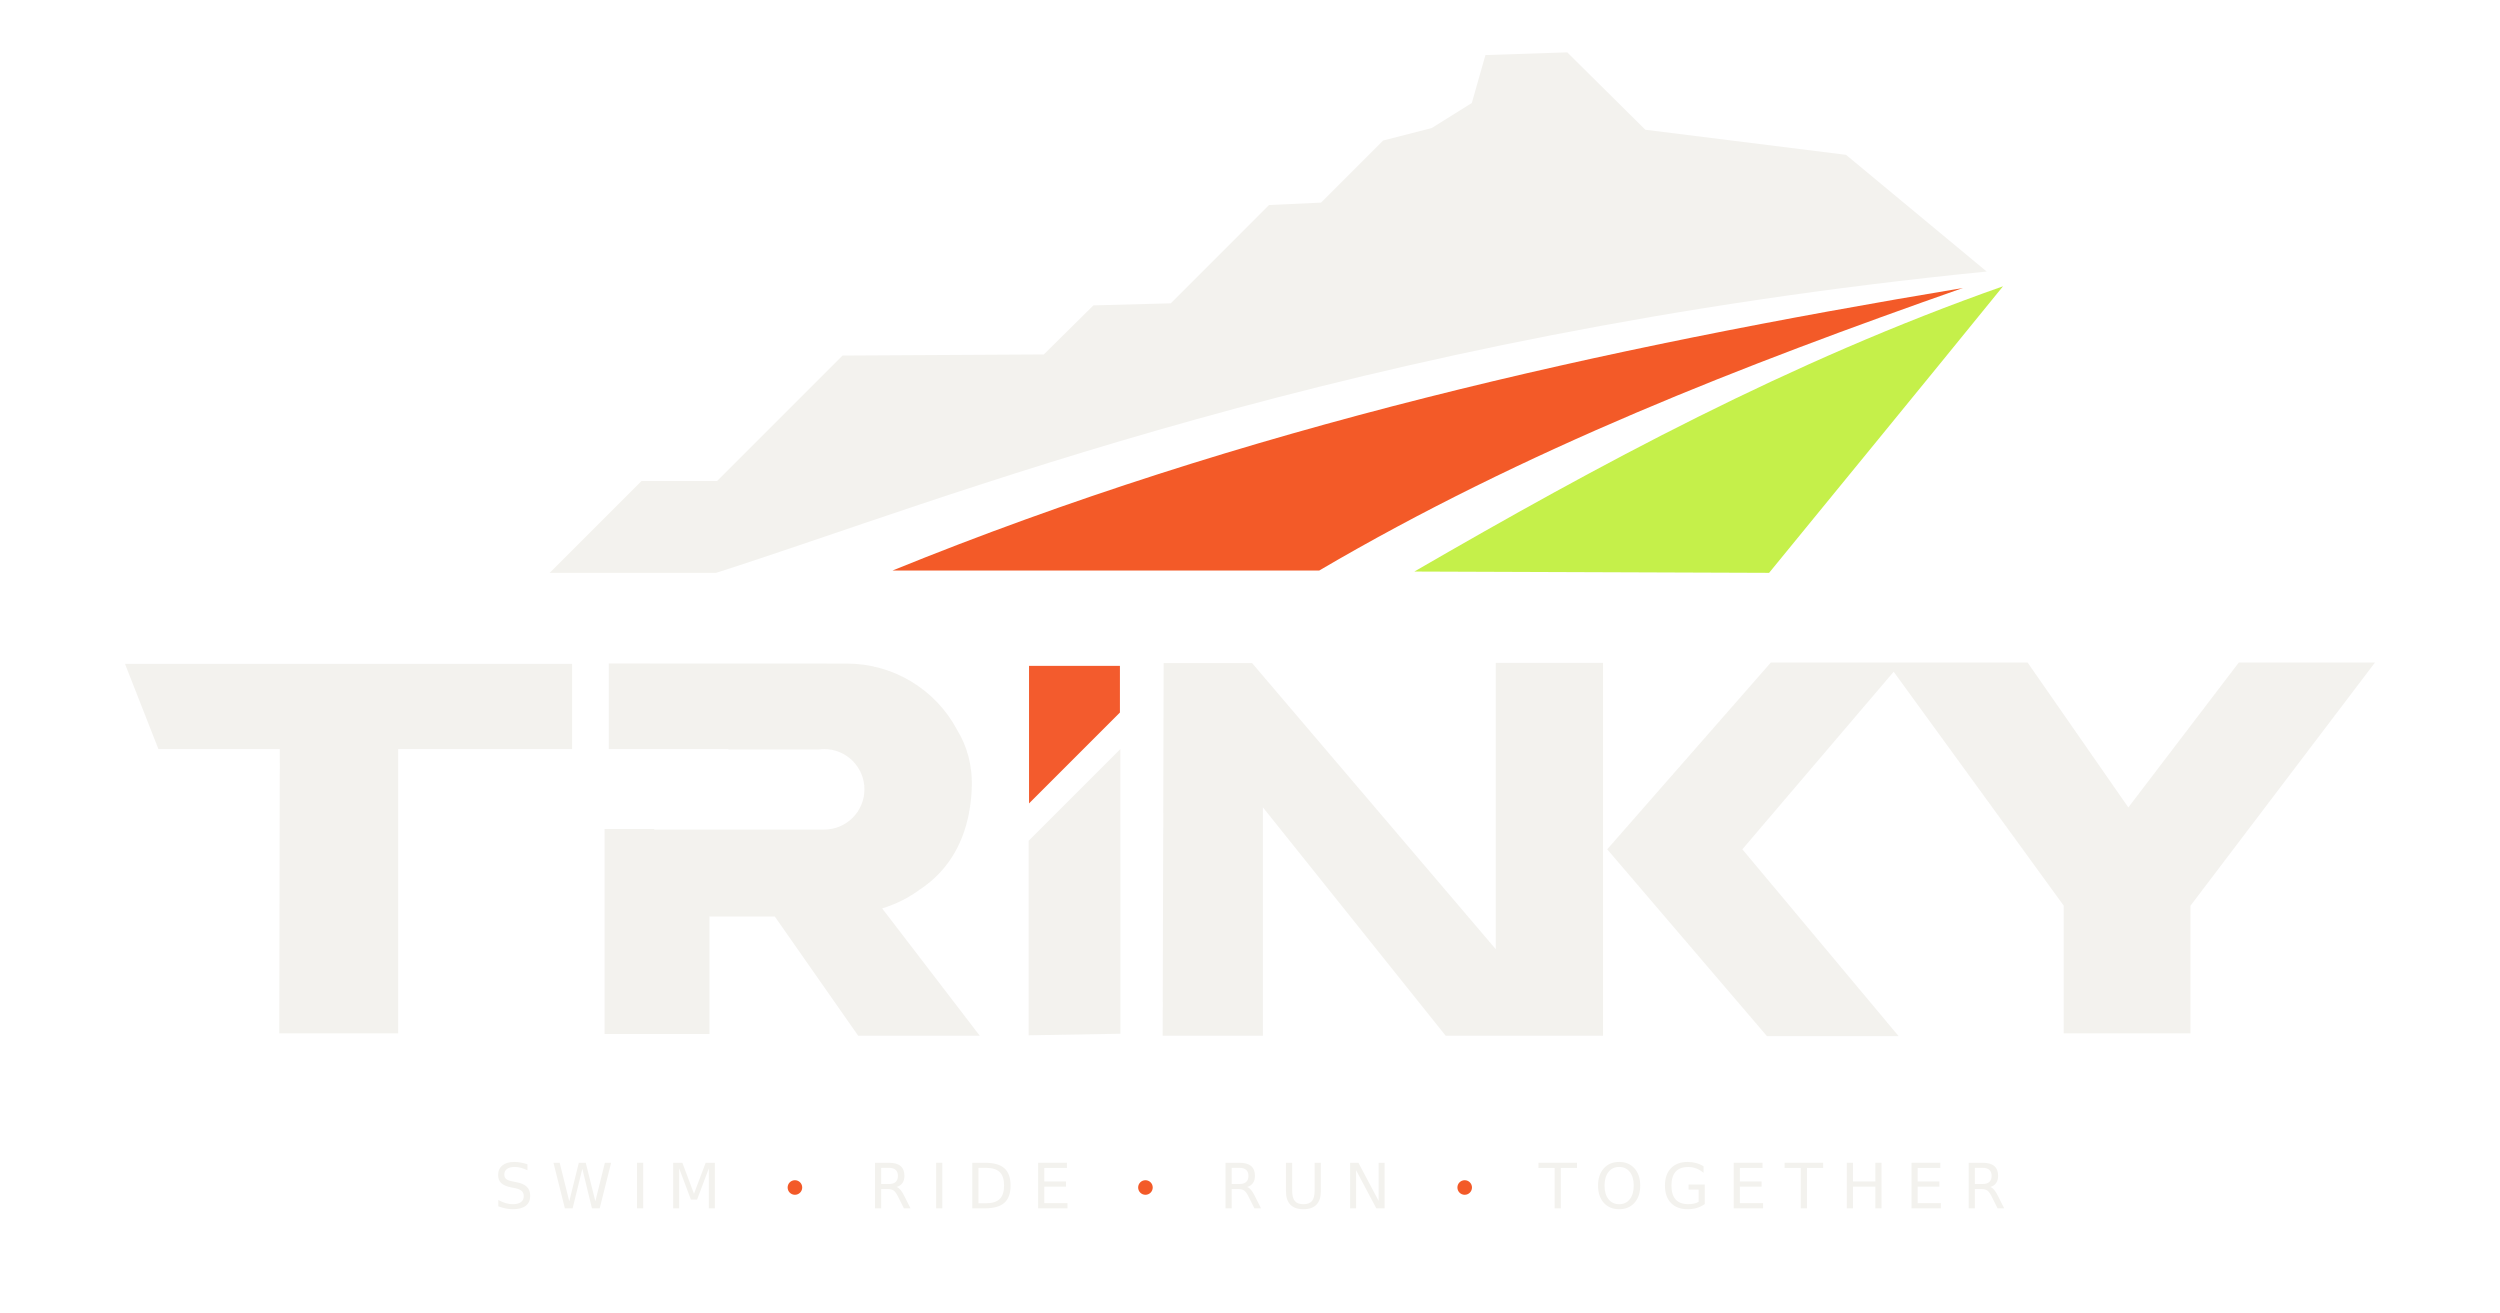
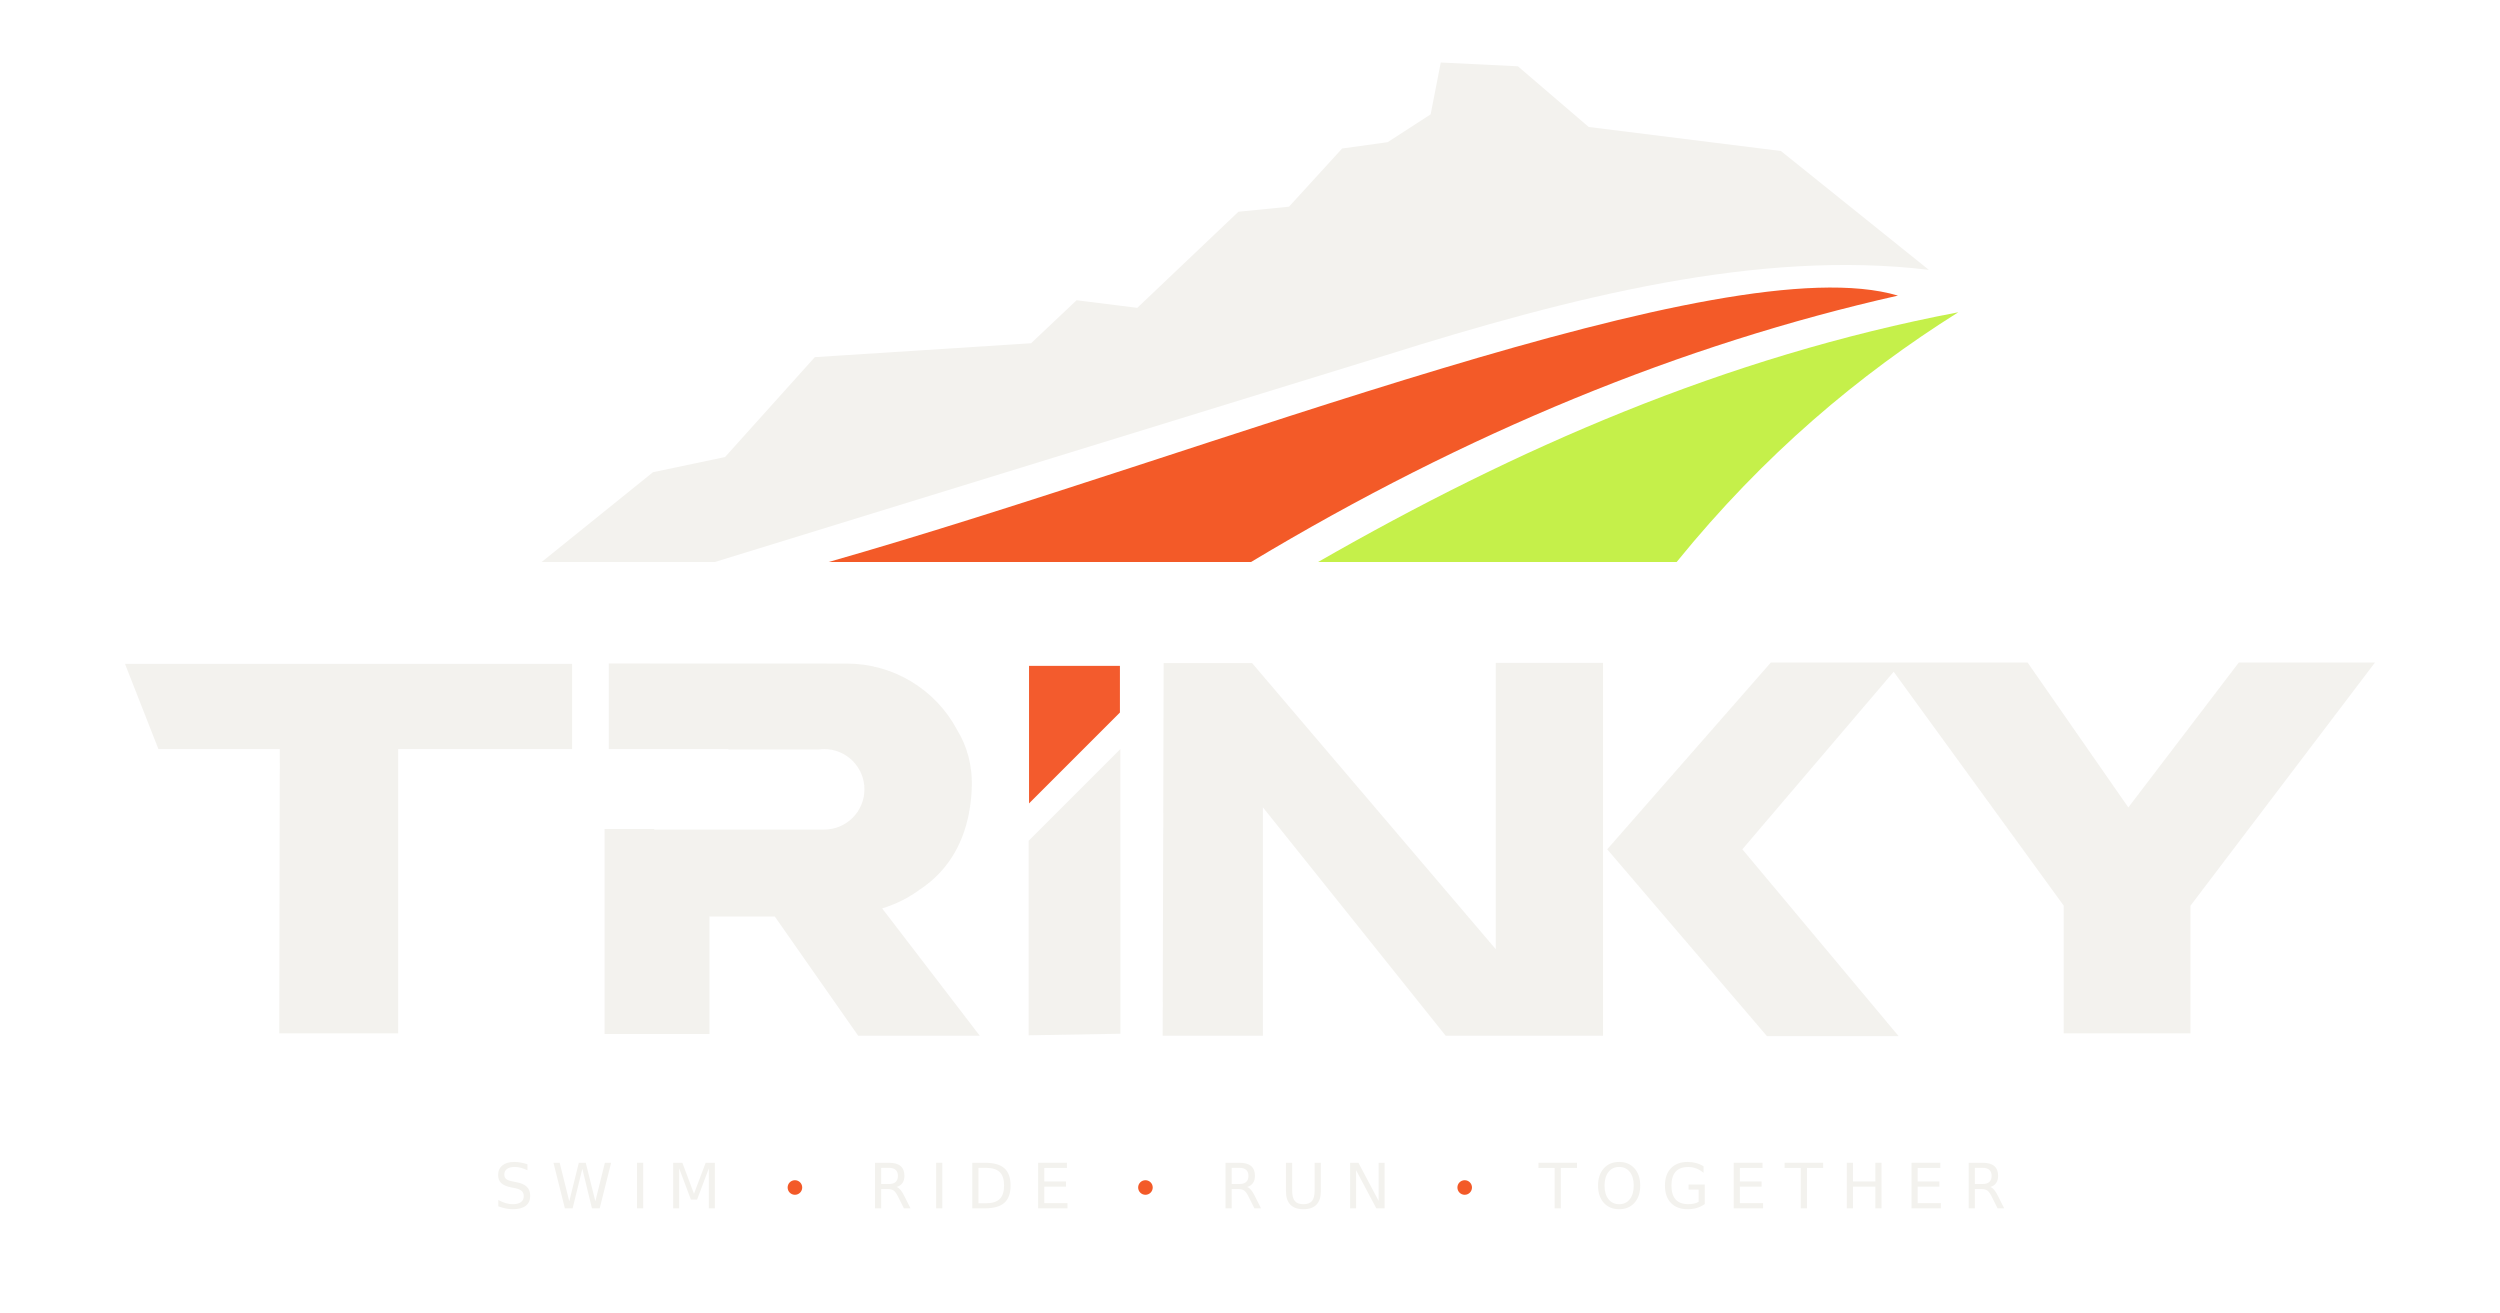
<svg xmlns="http://www.w3.org/2000/svg" width="1200" height="630" viewBox="0 0 1200 630" role="img" aria-label="TriNKY — Swim Ride Run Together">
-   <svg id="kentucky" x="260" y="20" width="710" height="264" viewBox="86 252 78 29" preserveAspectRatio="xMidYMid meet">
-     <path style="fill:#f3f2ee;fill-opacity:1;fill-rule:evenodd;stroke:none;stroke-width:0;stroke-linecap:round;stroke-linejoin:round;stroke-miterlimit:0;stroke-dasharray:none;stroke-opacity:1;paint-order:stroke markers fill" d="m 95.202,280.01 h -8.781 l 4.844,-4.844 h 3.986 l 6.615,-6.615 10.613,-0.059 2.616,-2.587 4.081,-0.109 5.179,-5.183 2.742,-0.127 3.279,-3.276 2.556,-0.655 2.117,-1.323 0.718,-2.527 4.315,-0.143 4.117,4.081 10.583,1.323 7.417,6.154 c -33.608,3.348 -55.152,12.114 -66.997,15.887 z" />
-     <path style="fill:#f35a28;fill-opacity:1;fill-rule:evenodd;stroke:none;stroke-width:0;stroke-linecap:round;stroke-linejoin:round;stroke-miterlimit:0;stroke-dasharray:none;stroke-opacity:1;paint-order:stroke markers fill" d="m 104.499,279.888 h 22.501 c 10.868,-6.381 22.348,-10.825 33.945,-14.901 -18.928,3.16 -37.794,7.307 -56.447,14.901 z" />
-     <path style="fill:#c5f04a;fill-opacity:1;fill-rule:evenodd;stroke:none;stroke-width:0;stroke-linecap:round;stroke-linejoin:round;stroke-miterlimit:0;stroke-dasharray:none;stroke-opacity:1;paint-order:stroke markers fill" d="m 132.018,279.94 c 9.773,-5.658 19.763,-11.072 31.042,-15.042 -4.544,5.598 -8.93,10.942 -12.335,15.111 z" />
-   </svg>
+   <g id="kentucky" transform="translate(260,30) scale(10.50885)">
+     <g transform="translate(-69.53521,-45.0518)">
+       <path style="display:inline;opacity:1;fill:#c5f04a;fill-opacity:1;fill-rule:evenodd;stroke:none;stroke-width:0.3;stroke-linecap:round;stroke-linejoin:round;stroke-miterlimit:0;paint-order:stroke markers fill" d="m 105,67.866 h 16.377 c 3.994,-4.921 8.327,-8.553 12.865,-11.407 C 123.58,58.492 114.034,62.685 105,67.866 Z" />
+     </g>
+     <g transform="translate(-69.53521,-45.0518)">
+       <path style="opacity:1;fill:#f3f2ee;fill-opacity:1;fill-rule:evenodd;stroke:none;stroke-width:0.3;stroke-linecap:round;stroke-linejoin:round;stroke-miterlimit:0;paint-order:stroke markers fill" d="m 69.535,67.866 h 7.913 l 30.554,-9.415 c 8.651,-2.721 17.157,-4.862 24.894,-3.928 l -6.758,-5.429 -8.779,-1.097 -3.234,-2.772 -3.523,-0.173 -0.462,2.368 -1.964,1.271 -2.079,0.289 -2.426,2.657 -2.31,0.231 -4.621,4.39 -2.772,-0.347 -2.079,1.964 -9.877,0.635 -4.101,4.563 -3.292,0.693 z" />
+     </g>
+     <g transform="translate(-69.53521,-45.0518)">
+       <path style="opacity:1;fill:#f35a28;fill-opacity:1;fill-rule:evenodd;stroke-width:0.3;stroke-linecap:round;stroke-linejoin:round;stroke-miterlimit:0;paint-order:stroke markers fill" d="m 82.646,67.866 h 19.291 c 9.849,-5.919 19.699,-9.945 29.548,-12.167 -7.933,-2.356 -31.347,7.18 -48.839,12.167 z" />
+     </g>
+   </g>
  <g id="wordmark" transform="translate(60,318) scale(4.176615)">
    <g transform="translate(-13.19093,-83.53176)">
      <path style="opacity:0.99;fill:#f3f2ee;fill-opacity:1;fill-rule:evenodd;stroke:none;stroke-width:0.091;stroke-linecap:round;stroke-linejoin:round;stroke-miterlimit:0;stroke-dasharray:none;stroke-opacity:1;paint-order:stroke markers fill" d="m 13.191,83.69 3.84,9.792 h 27.555 19.989 v -9.792 z m 31.394,9.792 H 30.979 l -0.058,32.67 h 13.664 z" />
    </g>
    <g transform="translate(-13.19093,-83.53176)">
      <path style="opacity:0.99;fill:#f35a2b;fill-opacity:1;fill-rule:evenodd;stroke:none;stroke-width:0.091;stroke-linecap:round;stroke-linejoin:round;stroke-miterlimit:0;stroke-dasharray:none;stroke-opacity:1;paint-order:stroke markers fill" d="M 117.087,83.645 V 99.726 L 127.533,89.28 V 83.916 H 117.087" />
    </g>
    <g transform="translate(-13.19093,-83.53176)">
      <path style="opacity:0.99;fill:#f3f2ee;fill-opacity:1;fill-rule:evenodd;stroke:none;stroke-width:0.091;stroke-linecap:round;stroke-linejoin:round;stroke-miterlimit:0;stroke-dasharray:none;stroke-opacity:1;paint-order:stroke markers fill" d="m 117.042,104.022 10.541,-10.541 0.007,32.716 -10.548,0.181 z" />
    </g>
    <g transform="translate(-13.19093,-83.53176)">
      <path style="opacity:0.99;fill:#f3f2ee;fill-opacity:1;fill-rule:evenodd;stroke:none;stroke-width:0.091;stroke-linecap:round;stroke-linejoin:round;stroke-miterlimit:0;stroke-dasharray:none;stroke-opacity:1;paint-order:stroke markers fill" d="m 132.558,83.599 -0.113,42.824 h 11.519 v -26.245 l 21.005,26.245 h 18.086 V 83.577 h -12.327 V 116.48 L 142.722,83.599 Z" />
    </g>
    <g transform="translate(-13.19093,-83.53176)">
      <path style="opacity:0.99;fill:#f3f2ee;fill-opacity:1;fill-rule:evenodd;stroke:none;stroke-width:0.091;stroke-linecap:round;stroke-linejoin:round;stroke-miterlimit:0;stroke-dasharray:none;stroke-opacity:1;paint-order:stroke markers fill" d="M 202.341,83.532 183.535,105 l 18.355,21.468 h 15.133 L 199.067,105 216.458,84.593 235.995,111.471 v 14.681 h 14.568 v -14.663 L 271.774,83.532 H 256.122 L 243.425,100.189 231.847,83.532 Z" />
    </g>
    <g transform="translate(-13.19093,-83.53176)">
      <path style="opacity:0.99;fill:#f3f2ee;fill-opacity:1;fill-rule:evenodd;stroke:none;stroke-width:0.091;stroke-linecap:round;stroke-linejoin:round;stroke-miterlimit:0;stroke-dasharray:none;stroke-opacity:1;paint-order:stroke markers fill" d="m 68.785,83.645 v 9.837 h 13.76 a 14.362,14.362 0 0 0 -0.011,0.045 h 10.392 a 4.625,4.625 0 0 1 0.619,-0.044 4.625,4.625 0 0 1 4.625,4.625 4.625,4.625 0 0 1 -4.625,4.625 h -19.529 v -0.067 h -5.71 v 23.557 h 12.058 v -13.495 h 7.506 l 9.582,13.697 h 13.974 l -11.218,-14.633 a 14.362,14.362 0 0 0 4.367,-2.191 c 2.034,-1.349 4.202,-3.595 5.271,-7.329 a 14.362,14.362 0 0 0 0.219,-0.858 c 0.033,-0.146 0.067,-0.293 0.096,-0.443 a 14.362,14.362 0 0 0 0.257,-1.739 c 0.039,-0.393 0.07,-0.795 0.087,-1.213 0.108,-2.695 -0.564,-4.901 -1.664,-6.707 A 14.362,14.362 0 0 0 96.142,83.655 Z" />
    </g>
  </g>
  <path d="M1096 1444V1247Q981 1302 879.0 1329.0Q777 1356 682 1356Q517 1356 427.5 1292.0Q338 1228 338 1110Q338 1011 397.5 960.5Q457 910 623 879L745 854Q971 811 1078.5 702.5Q1186 594 1186 412Q1186 195 1040.5 83.0Q895 -29 614 -29Q508 -29 388.5 -5.0Q269 19 141 66V274Q264 205 382.0 170.0Q500 135 614 135Q787 135 881.0 203.0Q975 271 975 397Q975 507 907.5 569.0Q840 631 686 662L563 686Q337 731 236.0 827.0Q135 923 135 1094Q135 1292 274.5 1406.0Q414 1520 659 1520Q764 1520 873.0 1501.0Q982 1482 1096 1444Z" fill="#f3f2ee" transform="translate(237.123,580) scale(0.01464844,-0.01464844)" />
  <path d="M68 1493H272L586 231L899 1493H1126L1440 231L1753 1493H1958L1583 0H1329L1014 1296L696 0H442Z" fill="#f3f2ee" transform="translate(264.666,580) scale(0.01464844,-0.01464844)" />
  <path d="M201 1493H403V0H201Z" fill="#f3f2ee" transform="translate(302.8291,580) scale(0.01464844,-0.01464844)" />
  <path d="M201 1493H502L883 477L1266 1493H1567V0H1370V1311L985 287H782L397 1311V0H201Z" fill="#f3f2ee" transform="translate(320.1768,580) scale(0.01464844,-0.01464844)" />
  <circle cx="381.561" cy="570" r="3.5" fill="#f35a28" />
  <path d="M909 700Q974 678 1035.5 606.0Q1097 534 1159 408L1364 0H1147L956 383Q882 533 812.5 582.0Q743 631 623 631H403V0H201V1493H657Q913 1493 1039.0 1386.0Q1165 1279 1165 1063Q1165 922 1099.5 829.0Q1034 736 909 700ZM403 1327V797H657Q803 797 877.5 864.5Q952 932 952 1063Q952 1194 877.5 1260.5Q803 1327 657 1327Z" fill="#f3f2ee" transform="translate(417.0605,580) scale(0.01464844,-0.01464844)" />
  <path d="M201 1493H403V0H201Z" fill="#f3f2ee" transform="translate(446.4053,580) scale(0.01464844,-0.01464844)" />
  <path d="M403 1327V166H647Q956 166 1099.5 306.0Q1243 446 1243 748Q1243 1048 1099.5 1187.5Q956 1327 647 1327ZM201 1493H616Q1050 1493 1253.0 1312.5Q1456 1132 1456 748Q1456 362 1252.0 181.0Q1048 0 616 0H201Z" fill="#f3f2ee" transform="translate(463.7529,580) scale(0.01464844,-0.01464844)" />
  <path d="M201 1493H1145V1323H403V881H1114V711H403V170H1163V0H201Z" fill="#f3f2ee" transform="translate(495.3535,580) scale(0.01464844,-0.01464844)" />
  <circle cx="549.809" cy="570" r="3.5" fill="#f35a28" />
  <path d="M909 700Q974 678 1035.5 606.0Q1097 534 1159 408L1364 0H1147L956 383Q882 533 812.5 582.0Q743 631 623 631H403V0H201V1493H657Q913 1493 1039.0 1386.0Q1165 1279 1165 1063Q1165 922 1099.5 829.0Q1034 736 909 700ZM403 1327V797H657Q803 797 877.5 864.5Q952 932 952 1063Q952 1194 877.5 1260.5Q803 1327 657 1327Z" fill="#f3f2ee" transform="translate(585.3086,580) scale(0.01464844,-0.01464844)" />
  <path d="M178 1493H381V586Q381 346 468.0 240.5Q555 135 750 135Q944 135 1031.0 240.5Q1118 346 1118 586V1493H1321V561Q1321 269 1176.5 120.0Q1032 -29 750 -29Q467 -29 322.5 120.0Q178 269 178 561Z" fill="#f3f2ee" transform="translate(614.6533,580) scale(0.01464844,-0.01464844)" />
  <path d="M201 1493H473L1135 244V1493H1331V0H1059L397 1249V0H201Z" fill="#f3f2ee" transform="translate(645.1113,580) scale(0.01464844,-0.01464844)" />
  <circle cx="703.053" cy="570" r="3.5" fill="#f35a28" />
  <path d="M-6 1493H1257V1323H727V0H524V1323H-6Z" fill="#f3f2ee" transform="translate(738.5527,580) scale(0.01464844,-0.01464844)" />
  <path d="M807 1356Q587 1356 457.5 1192.0Q328 1028 328 745Q328 463 457.5 299.0Q587 135 807 135Q1027 135 1155.5 299.0Q1284 463 1284 745Q1284 1028 1155.5 1192.0Q1027 1356 807 1356ZM807 1520Q1121 1520 1309.0 1309.5Q1497 1099 1497 745Q1497 392 1309.0 181.5Q1121 -29 807 -29Q492 -29 303.5 181.0Q115 391 115 745Q115 1099 303.5 1309.5Q492 1520 807 1520Z" fill="#f3f2ee" transform="translate(765.3779,580) scale(0.01464844,-0.01464844)" />
  <path d="M1219 213V614H889V780H1419V139Q1302 56 1161.0 13.5Q1020 -29 860 -29Q510 -29 312.5 175.5Q115 380 115 745Q115 1111 312.5 1315.5Q510 1520 860 1520Q1006 1520 1137.5 1484.0Q1269 1448 1380 1378V1163Q1268 1258 1142.0 1306.0Q1016 1354 877 1354Q603 1354 465.5 1201.0Q328 1048 328 745Q328 443 465.5 290.0Q603 137 877 137Q984 137 1068.0 155.5Q1152 174 1219 213Z" fill="#f3f2ee" transform="translate(797.4912,580) scale(0.01464844,-0.01464844)" />
  <path d="M201 1493H1145V1323H403V881H1114V711H403V170H1163V0H201Z" fill="#f3f2ee" transform="translate(829.2383,580) scale(0.01464844,-0.01464844)" />
  <path d="M-6 1493H1257V1323H727V0H524V1323H-6Z" fill="#f3f2ee" transform="translate(856.6934,580) scale(0.01464844,-0.01464844)" />
  <path d="M201 1493H403V881H1137V1493H1339V0H1137V711H403V0H201Z" fill="#f3f2ee" transform="translate(883.5186,580) scale(0.01464844,-0.01464844)" />
  <path d="M201 1493H1145V1323H403V881H1114V711H403V170H1163V0H201Z" fill="#f3f2ee" transform="translate(914.5771,580) scale(0.01464844,-0.01464844)" />
  <path d="M909 700Q974 678 1035.5 606.0Q1097 534 1159 408L1364 0H1147L956 383Q882 533 812.5 582.0Q743 631 623 631H403V0H201V1493H657Q913 1493 1039.0 1386.0Q1165 1279 1165 1063Q1165 922 1099.5 829.0Q1034 736 909 700ZM403 1327V797H657Q803 797 877.5 864.5Q952 932 952 1063Q952 1194 877.5 1260.5Q803 1327 657 1327Z" fill="#f3f2ee" transform="translate(942.0322,580) scale(0.01464844,-0.01464844)" />
</svg>
